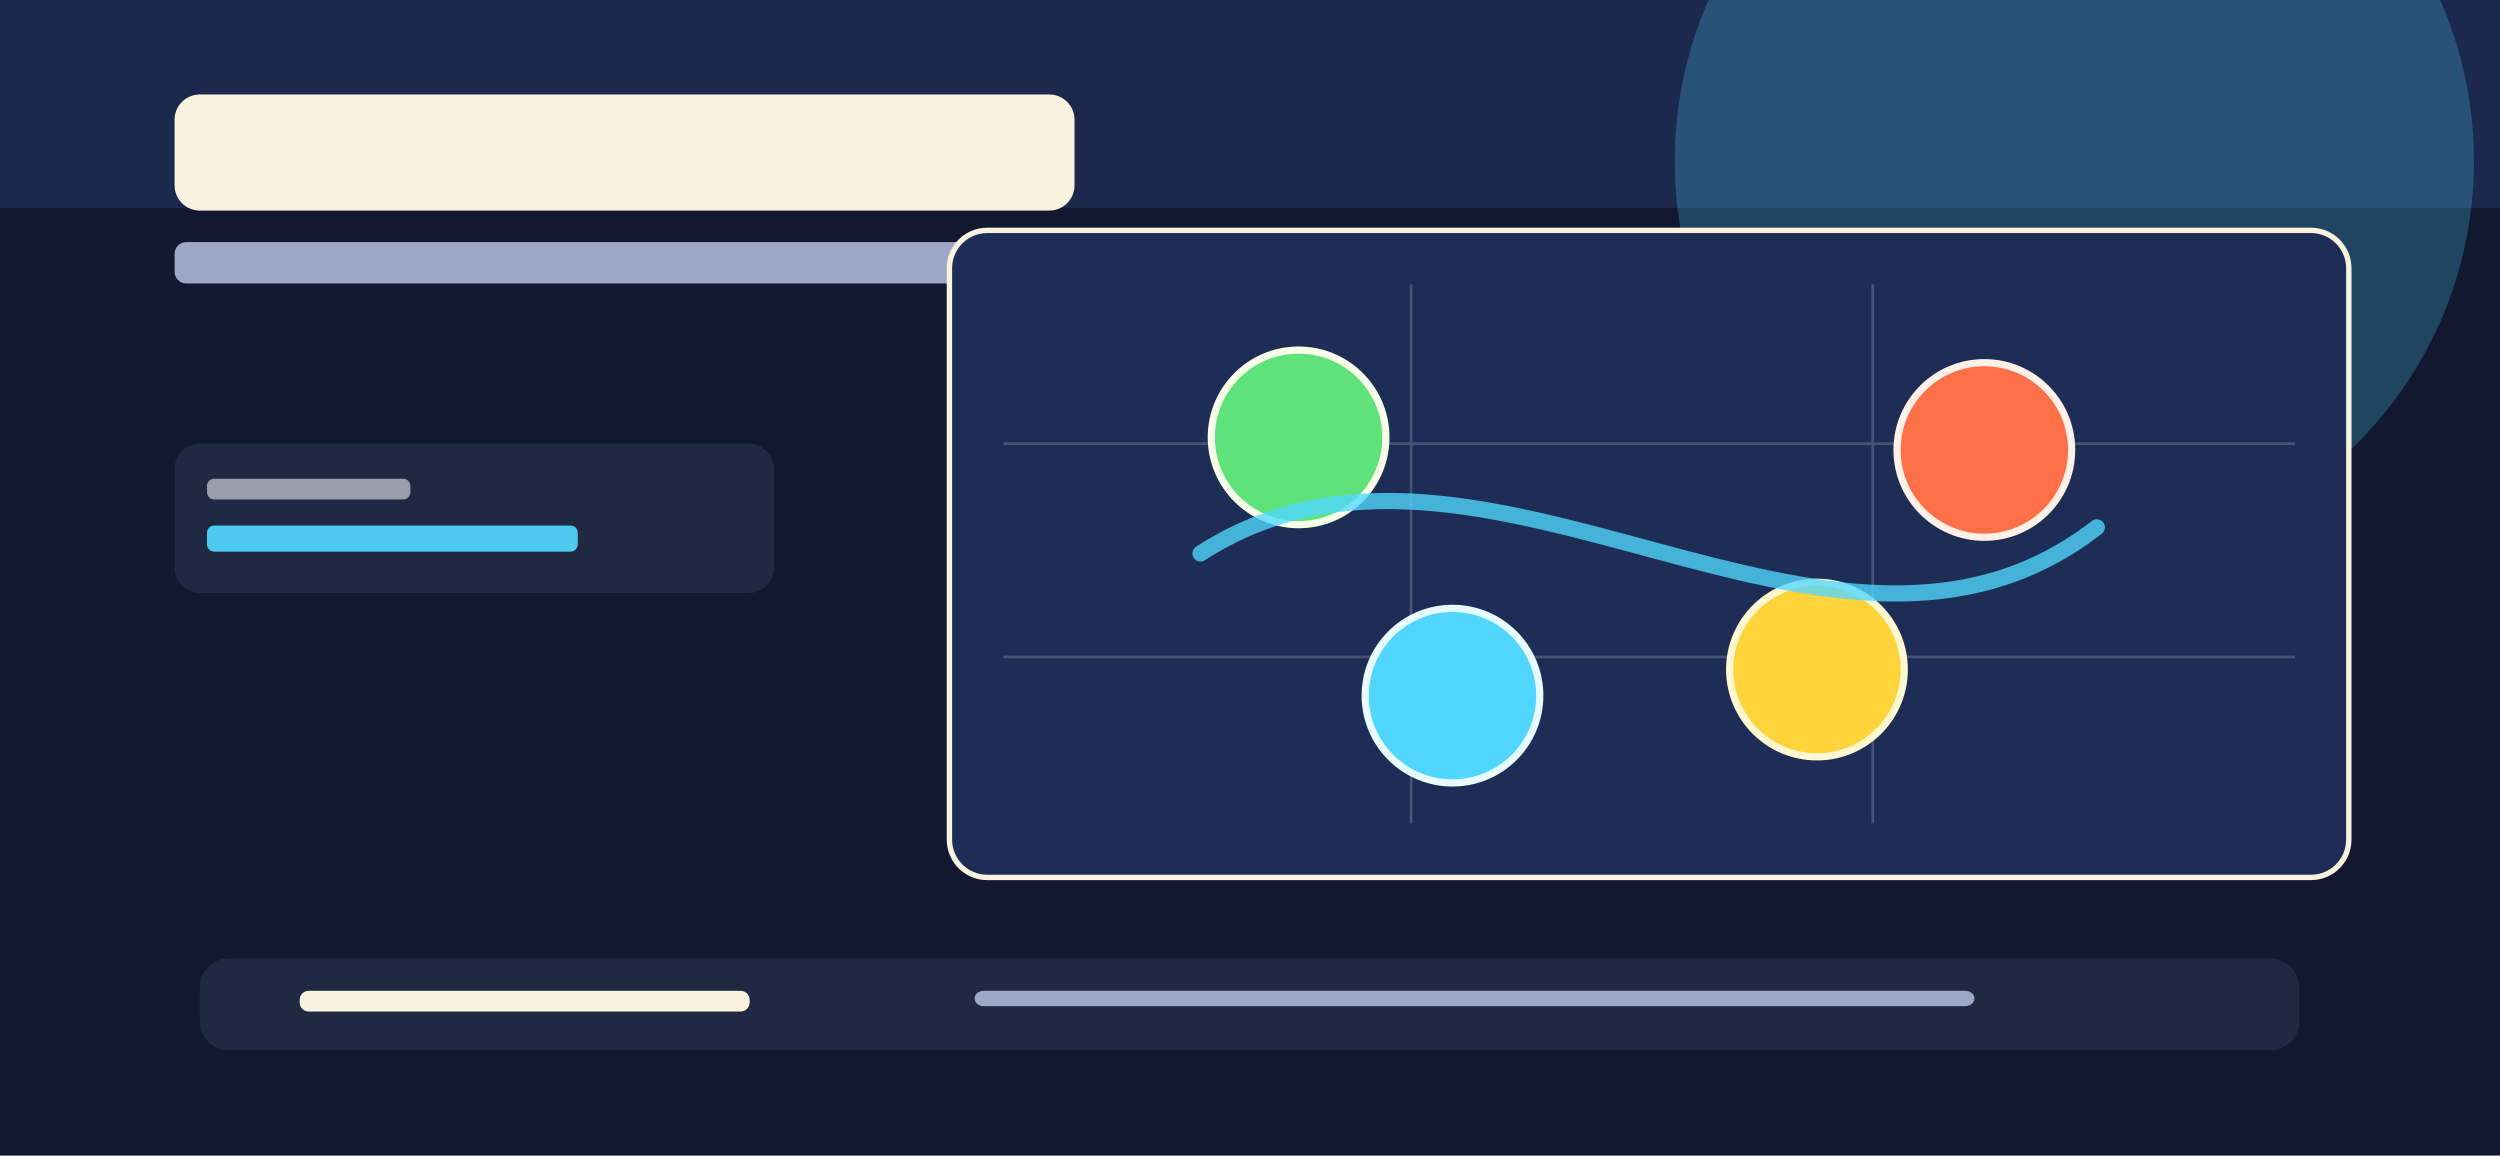
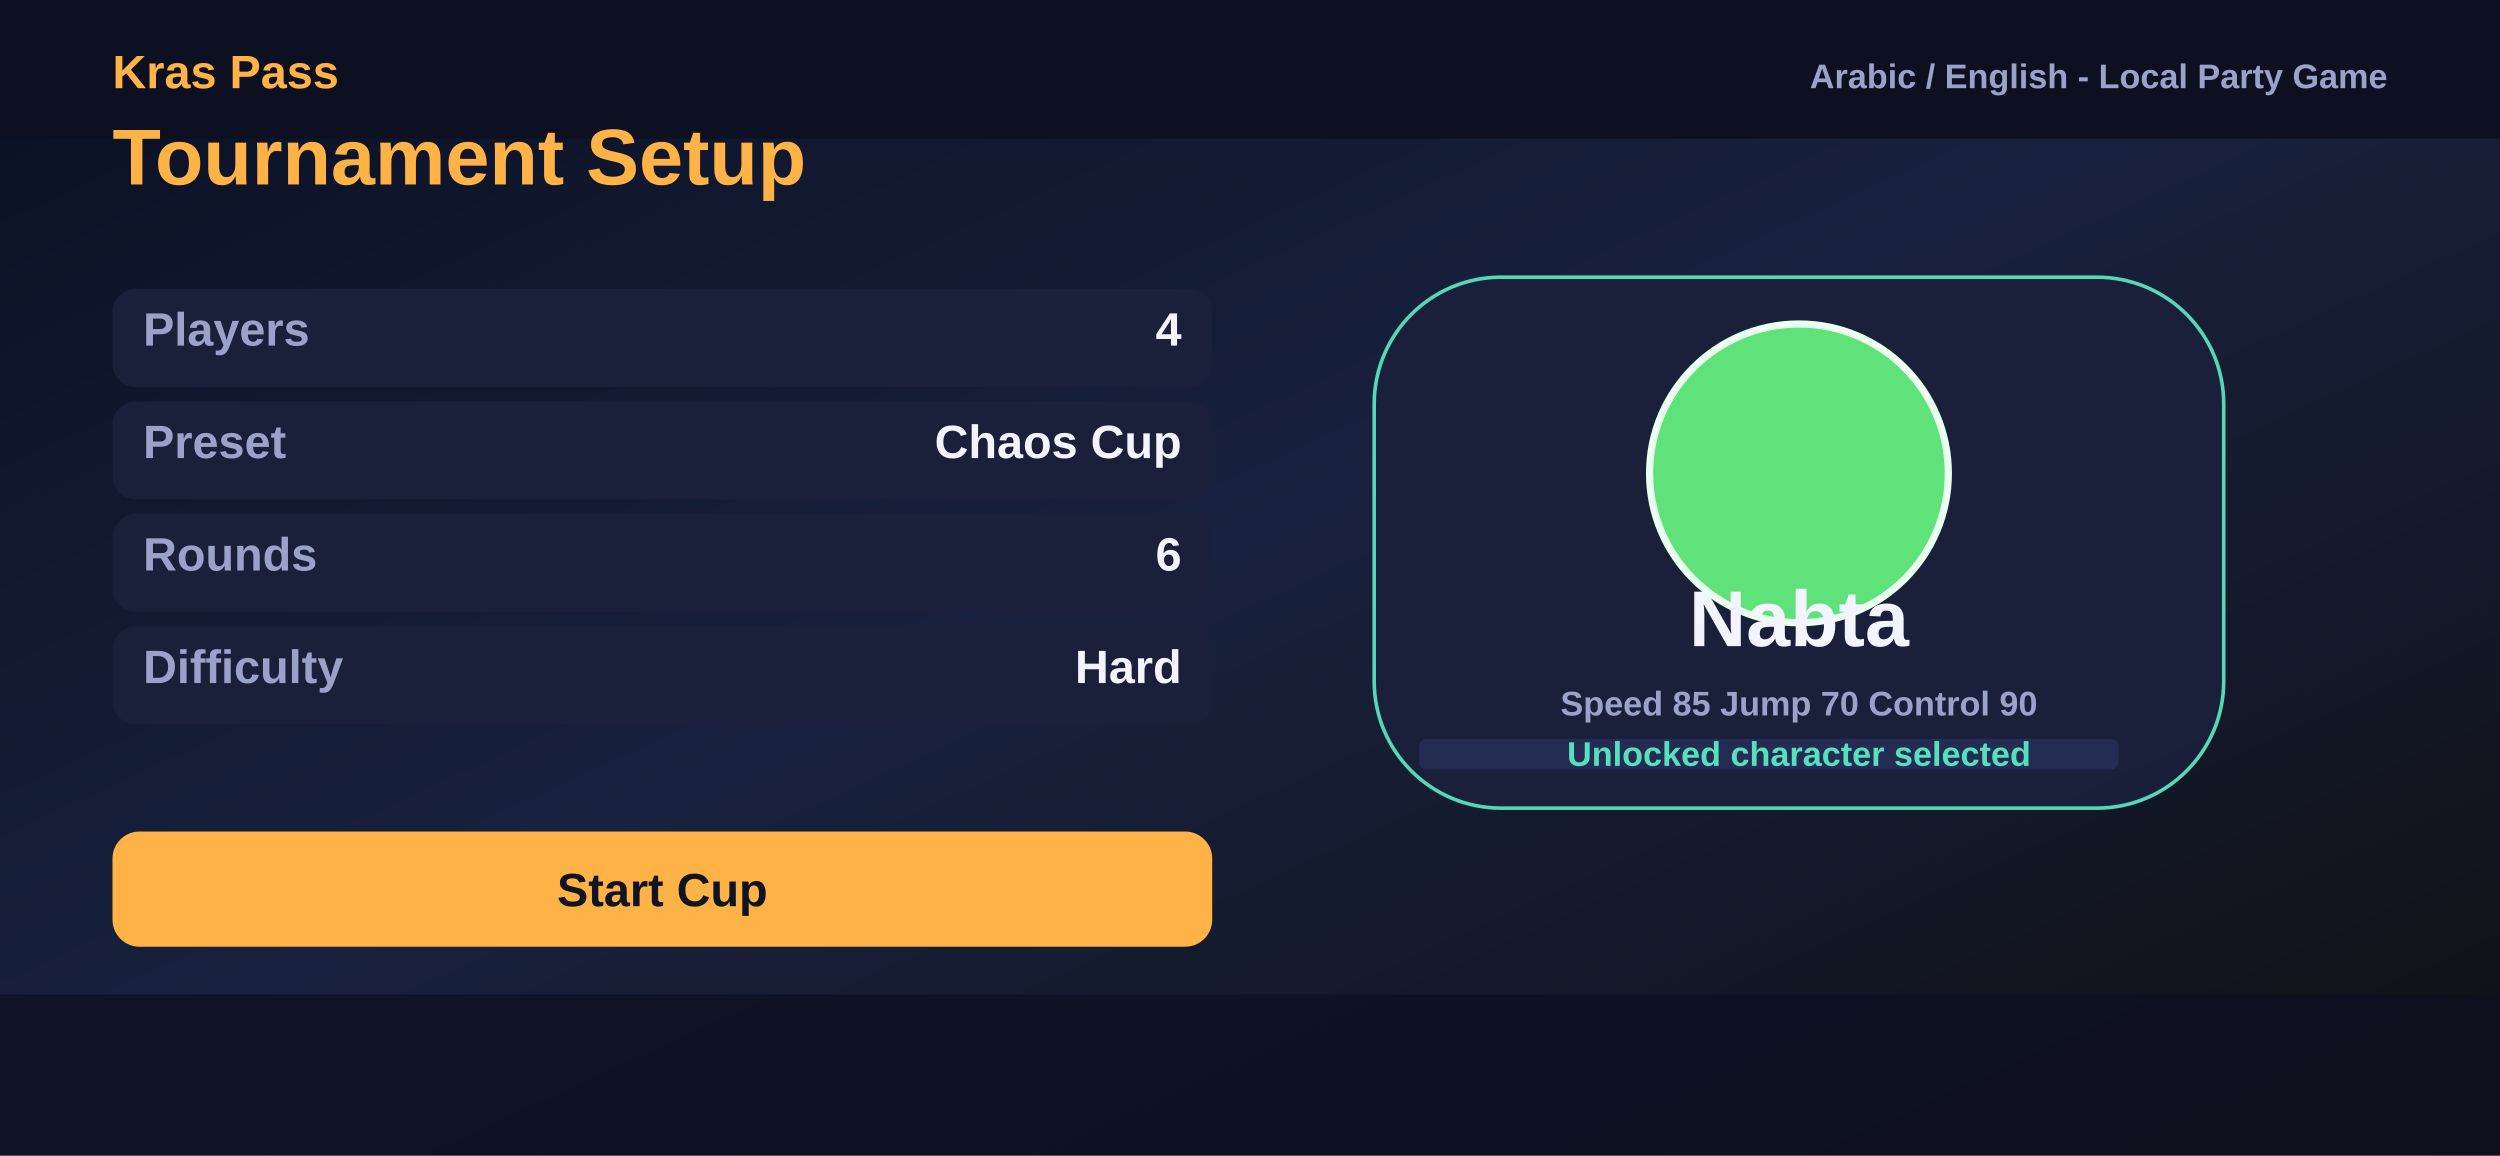
<svg xmlns="http://www.w3.org/2000/svg" width="2778" height="1284" viewBox="0 0 2778 1284">
  <defs>
    <linearGradient id="bg" x1="0" y1="0" x2="1" y2="1">
      <stop offset="0" stop-color="#0a1022" />
      <stop offset=".48" stop-color="#18213d" />
      <stop offset="1" stop-color="#101013" />
    </linearGradient>
-     <linearGradient id="arena" x1="0" y1="0" x2="1" y2="1">
-       <stop offset="0" stop-color="#26365f" />
-       <stop offset="1" stop-color="#11172c" />
-     </linearGradient>
  </defs>
-   <rect width="2778" height="1284" fill="#11182f" />
-   <rect x="0" y="0" width="2778" height="231" fill="#1c294d" />
-   <circle cx="2305" cy="179" r="444" fill="#51d7ff" opacity=".24" />
-   <rect x="194" y="105" width="1000" height="129" rx="28" fill="#f8f2de" opacity="1" />
-   <rect x="194" y="269" width="1277" height="46" rx="13" fill="#9da8c8" opacity="1" />
-   <rect x="194" y="493" width="666" height="166" rx="28" fill="#202942" opacity="1" />
-   <rect x="230" y="532" width="226" height="23" rx="8" fill="#ffffff" opacity=".55" />
-   <rect x="230" y="584" width="412" height="29" rx="8" fill="#51d7ff" opacity=".92" />
-   <rect x="1055" y="256" width="1555" height="719" rx="42" fill="#1d2d55" stroke="#f8f2de" stroke-width="6" opacity="1" />
-   <g opacity=".18" stroke="#ffffff" stroke-width="3">
-     <path d="M1115 493 H2550" />
-     <path d="M1115 730 H2550" />
-     <path d="M1568 316 V915" />
-     <path d="M2081 316 V915" />
-   </g>
-   <circle cx="1443" cy="486" r="97" fill="#60e27a" stroke="#f7ffe8" stroke-width="8" />
-   <circle cx="2205" cy="500" r="97" fill="#ff7048" stroke="#fff0e8" stroke-width="8" />
-   <circle cx="1614" cy="773" r="97" fill="#51d7ff" stroke="#e8fbff" stroke-width="8" />
-   <circle cx="2019" cy="744" r="97" fill="#ffd43b" stroke="#fff8d0" stroke-width="8" />
-   <path d="M1334 615 C1645 414 2034 816 2330 586" fill="none" stroke="#51d7ff" stroke-width="18" stroke-linecap="round" opacity=".78" />
-   <rect x="222" y="1065" width="2333" height="102" rx="32" fill="#202942" opacity="1" />
-   <rect x="333" y="1101" width="500" height="23" rx="10" fill="#f8f2de" opacity="1" />
-   <rect x="1083" y="1101" width="1111" height="17" rx="10" fill="#9da8c8" opacity="1" />
+   <rect width="2778" height="1284" fill="url(#bg)" />
+   <rect x="0" y="0" width="2778" height="154" fill="#0d1020" />
+   <rect x="0" y="1105" width="2778" height="179" fill="#0d1020" opacity=".78" />
+   <text x="125" y="98" font-family="Arial" font-size="52" font-weight="800" fill="#ffb347">Kras Pass</text>
+   <text x="2653" y="98" font-family="Arial" font-size="38" font-weight="700" fill="#9aa2c8" text-anchor="end">Arabic / English - Local Party Game</text>
+   <text x="125" y="205" font-family="Arial" font-size="88" font-weight="800" fill="#ffb347" text-anchor="start">Tournament Setup</text>
+   <rect x="125" y="321" width="1222" height="109" rx="26" fill="#1a1f3a" opacity=".96" />
+   <text x="159" y="384" font-family="Arial" font-size="52" font-weight="600" fill="#9aa2c8" text-anchor="start">Players</text>
+   <text x="1313" y="384" font-family="Arial" font-size="52" font-weight="800" fill="#f2f4ff" text-anchor="end">4</text>
+   <rect x="125" y="446" width="1222" height="109" rx="26" fill="#1a1f3a" opacity=".96" />
+   <text x="159" y="509" font-family="Arial" font-size="52" font-weight="600" fill="#9aa2c8" text-anchor="start">Preset</text>
+   <text x="1313" y="509" font-family="Arial" font-size="52" font-weight="800" fill="#f2f4ff" text-anchor="end">Chaos Cup</text>
+   <rect x="125" y="571" width="1222" height="109" rx="26" fill="#1a1f3a" opacity=".96" />
+   <text x="159" y="634" font-family="Arial" font-size="52" font-weight="600" fill="#9aa2c8" text-anchor="start">Rounds</text>
+   <text x="1313" y="634" font-family="Arial" font-size="52" font-weight="800" fill="#f2f4ff" text-anchor="end">6</text>
+   <rect x="125" y="696" width="1222" height="109" rx="26" fill="#1a1f3a" opacity=".96" />
+   <text x="159" y="759" font-family="Arial" font-size="52" font-weight="600" fill="#9aa2c8" text-anchor="start">Difficulty</text>
+   <text x="1313" y="759" font-family="Arial" font-size="52" font-weight="800" fill="#f2f4ff" text-anchor="end">Hard</text>
+   <rect x="125" y="924" width="1222" height="128" rx="30" fill="#ffb347" opacity="1" />
+   <text x="736" y="1007" font-family="Arial" font-size="52" font-weight="800" fill="#101321" text-anchor="middle">Start Cup</text>
+   <rect x="1527" y="308" width="944" height="590" rx="141" fill="#1a1f3a" opacity=".96" stroke="#57e0c0" stroke-width="4" />
+   <circle cx="1999" cy="526" r="166" fill="#60e27a" stroke="#eaffef" stroke-width="8" />
+   <text x="1999" y="718" font-family="Arial" font-size="88" font-weight="800" fill="#f2f4ff" text-anchor="middle">Nabta</text>
+   <text x="1999" y="795" font-family="Arial" font-size="38" font-weight="600" fill="#9aa2c8" text-anchor="middle">Speed 85  Jump 70  Control 90</text>
+   <rect x="1577" y="821" width="777" height="34" rx="8" fill="#252c52" opacity="1" />
+   <text x="1999" y="851" font-family="Arial" font-size="38" font-weight="700" fill="#57e0c0" text-anchor="middle">Unlocked character selected</text>
</svg>
